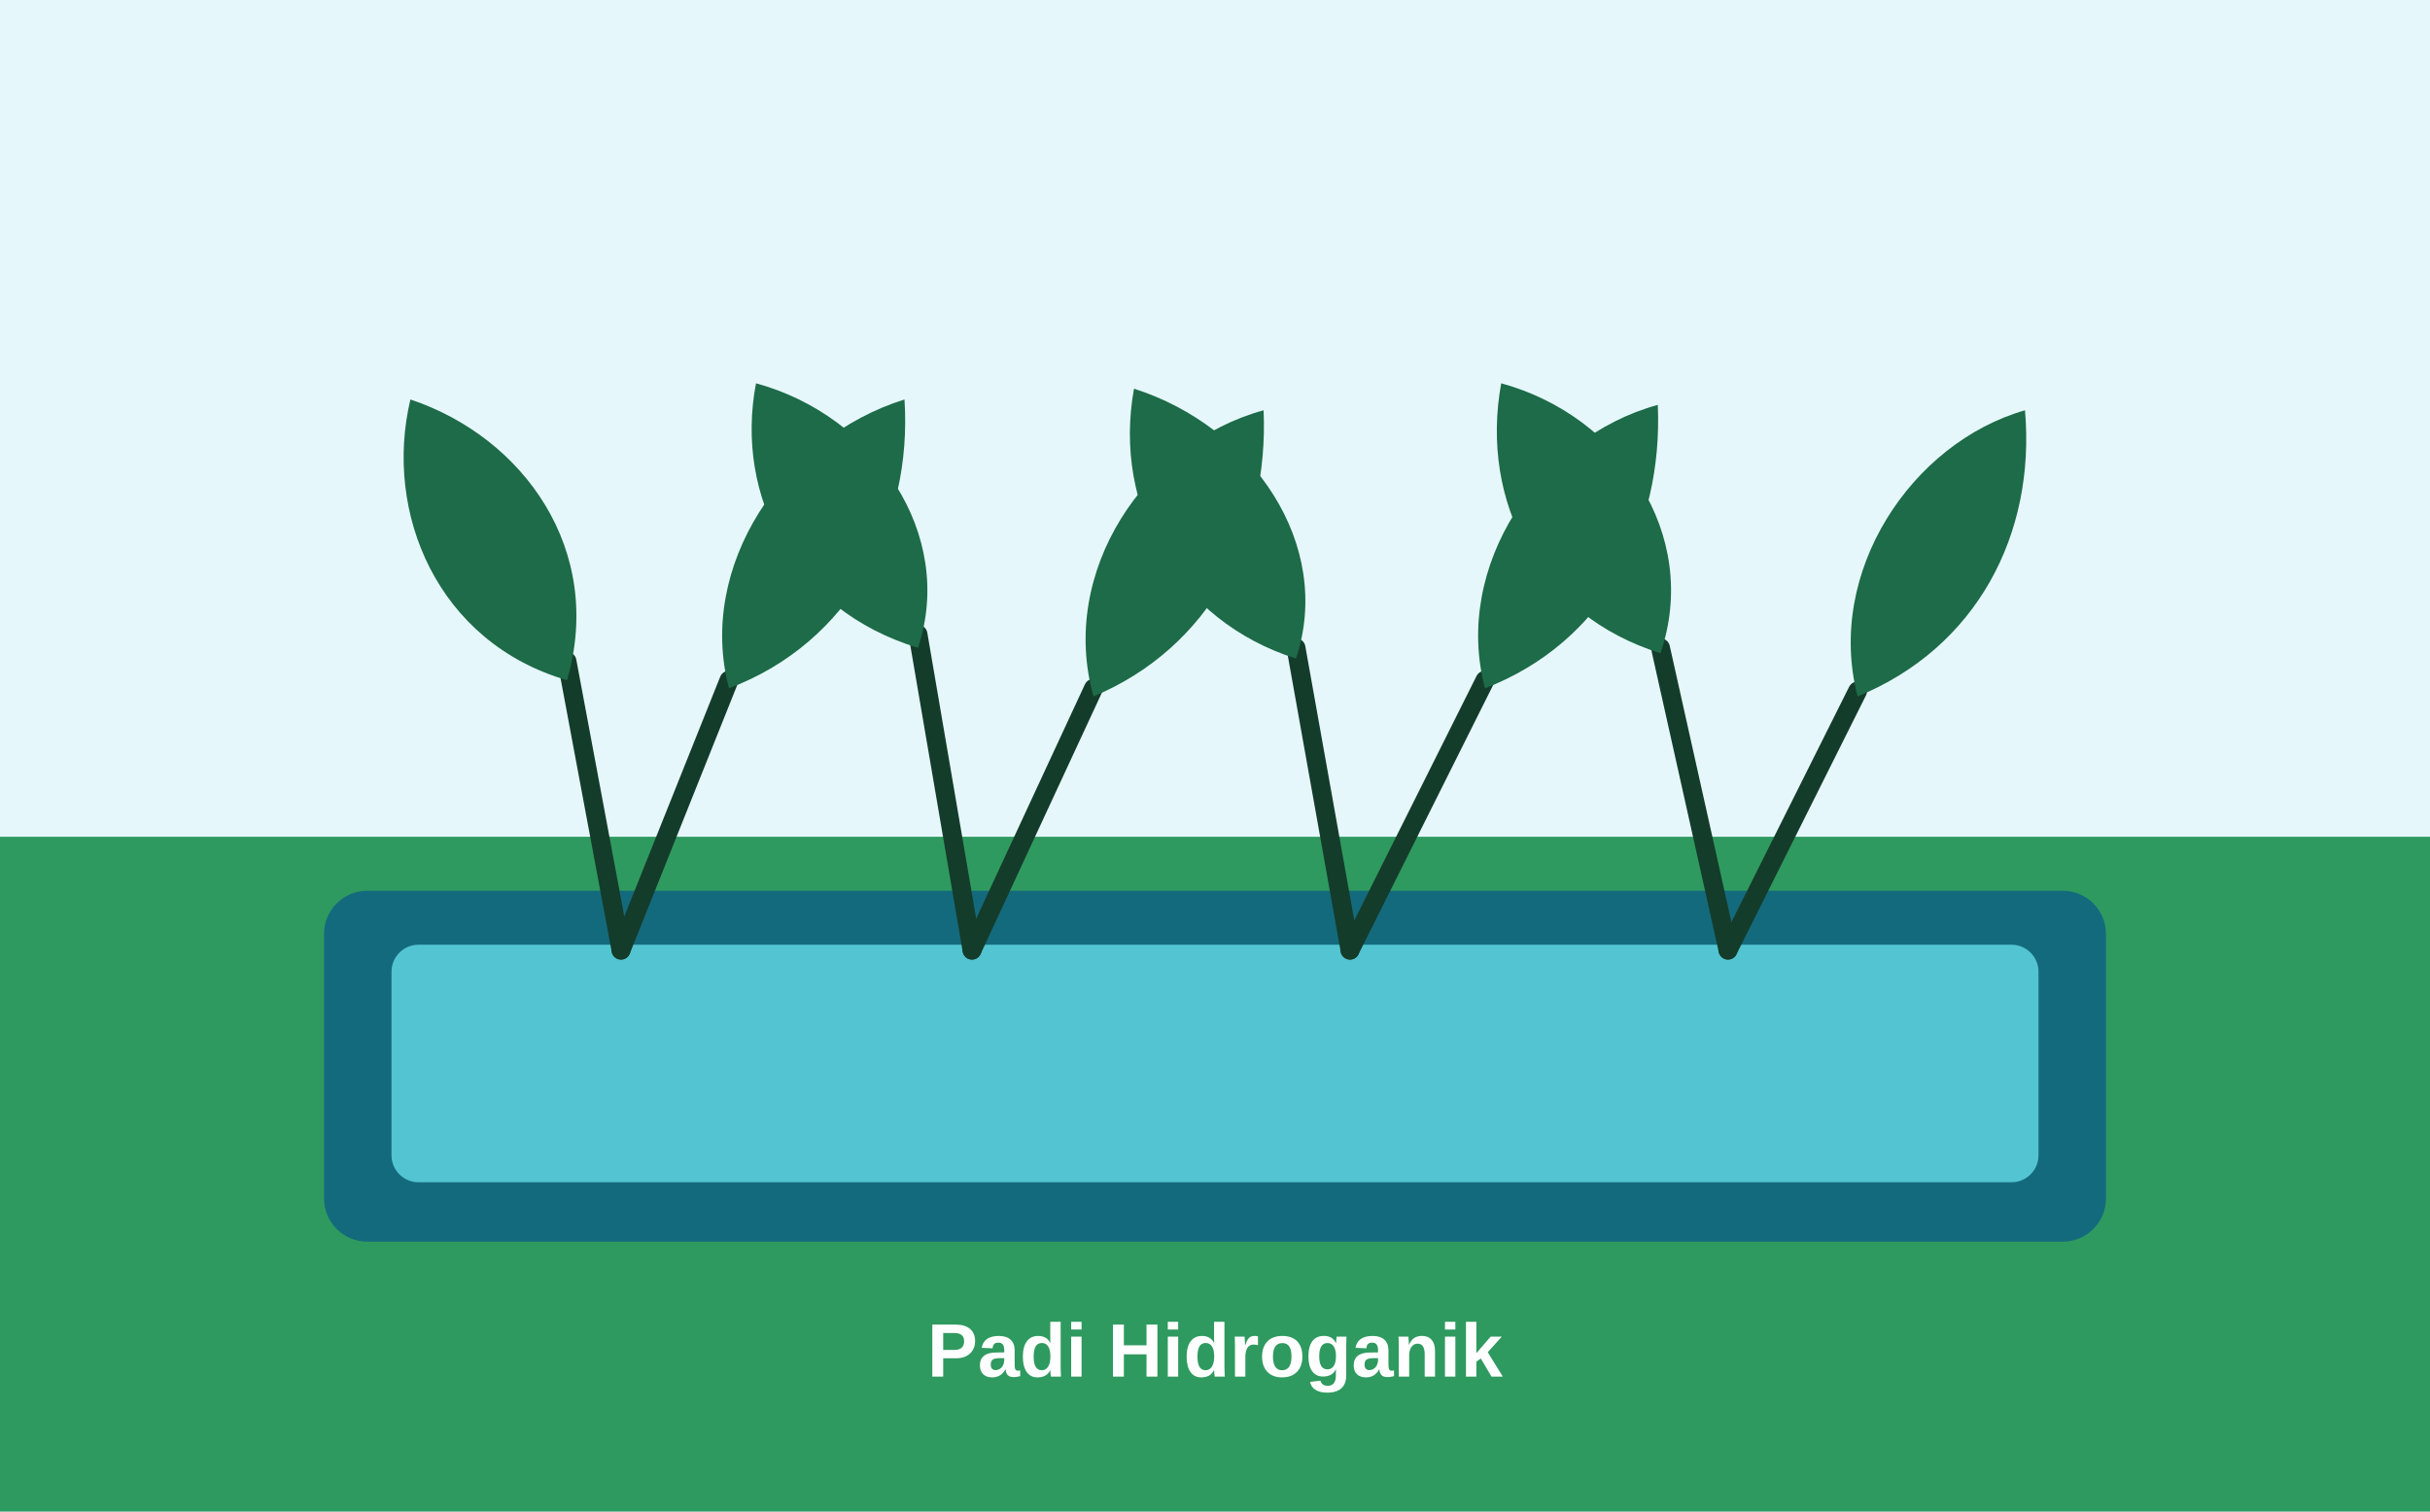
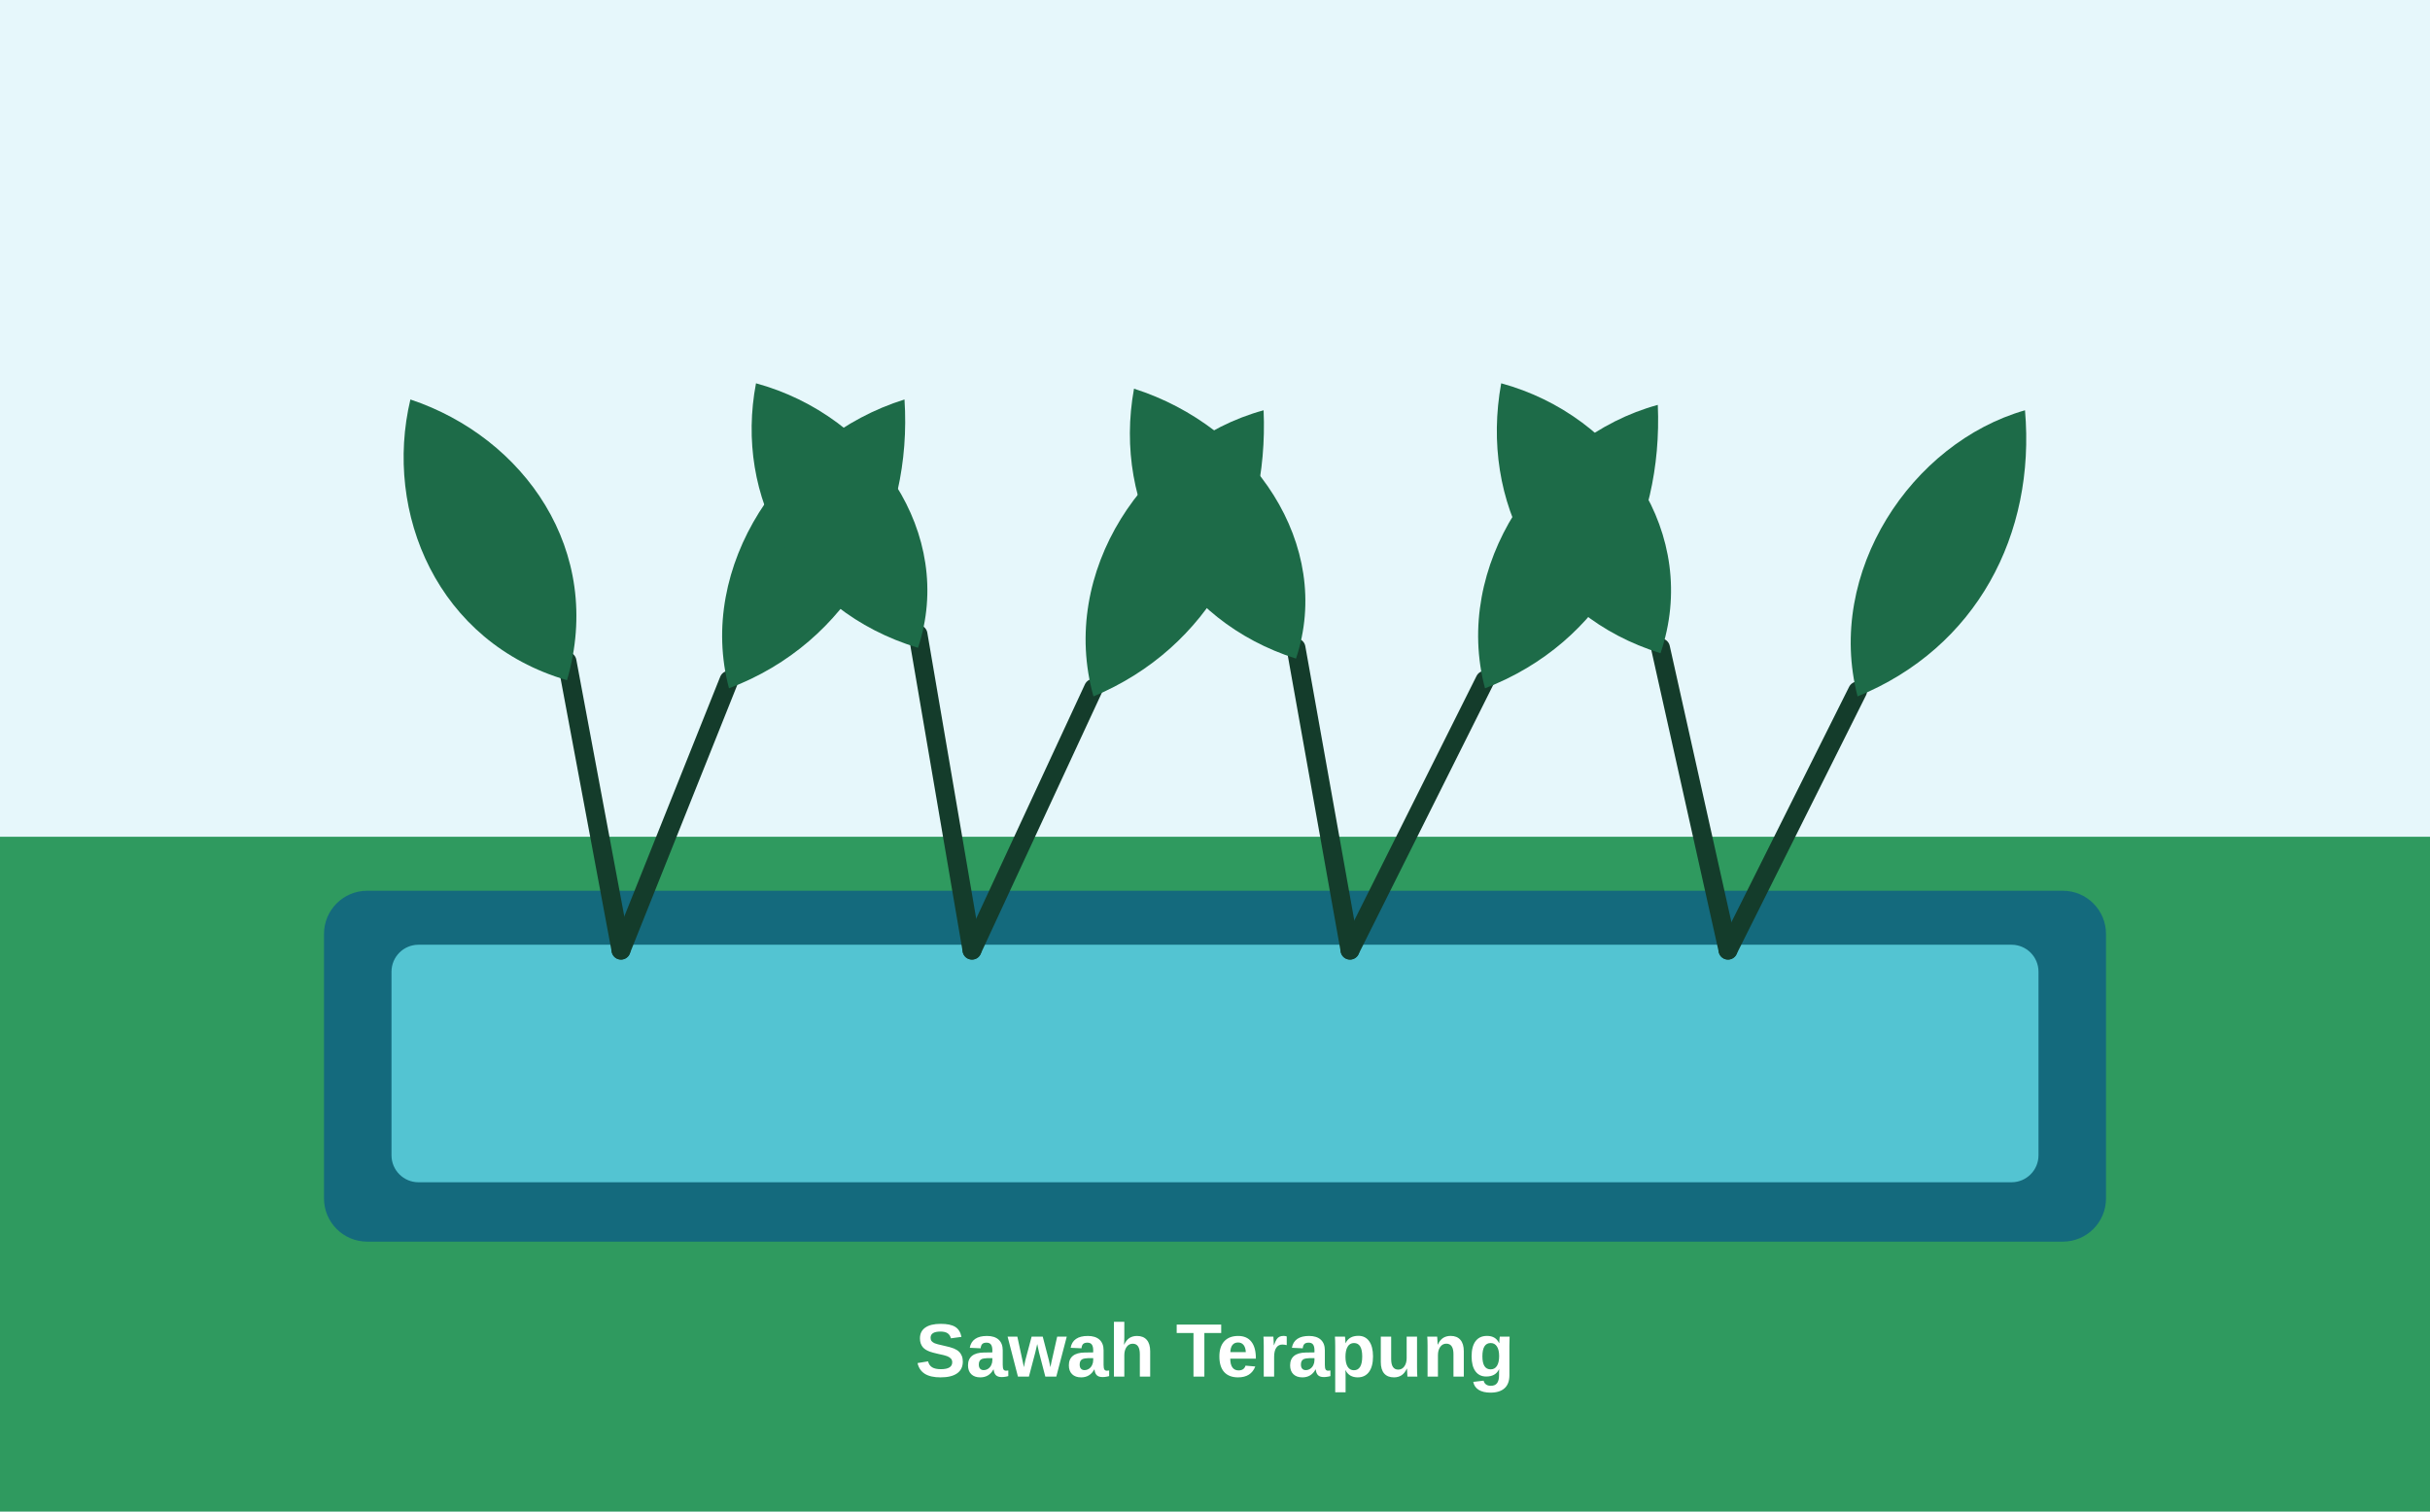
<svg xmlns="http://www.w3.org/2000/svg" width="900" height="560" viewBox="0 0 900 560" role="img" aria-labelledby="title desc">
  <rect width="900" height="560" fill="#e6f7fb" />
  <rect y="310" width="900" height="250" fill="#2f9a5f" />
  <rect x="120" y="330" width="660" height="130" rx="16" fill="#146a7d" />
  <rect x="145" y="350" width="610" height="88" rx="10" fill="#53c4d2" />
  <g stroke="#143c2b" stroke-width="7" stroke-linecap="round">
    <path d="M230 352 L210 245" />
    <path d="M230 352 L270 252" />
    <path d="M360 352 L340 235" />
    <path d="M360 352 L405 255" />
    <path d="M500 352 L480 240" />
    <path d="M500 352 L550 252" />
    <path d="M640 352 L615 240" />
    <path d="M640 352 L688 256" />
  </g>
  <g fill="#1d6b48">
    <path d="M210 252 C162 238 142 190 152 148 C194 162 224 204 210 252 Z" />
    <path d="M270 255 C315 238 338 194 335 148 C290 162 258 210 270 255 Z" />
    <path d="M340 240 C294 226 272 184 280 142 C324 154 354 198 340 240 Z" />
    <path d="M405 258 C448 240 470 198 468 152 C424 164 392 212 405 258 Z" />
    <path d="M480 244 C436 230 412 188 420 144 C464 158 494 202 480 244 Z" />
    <path d="M550 255 C594 238 616 196 614 150 C570 162 538 210 550 255 Z" />
    <path d="M615 242 C570 228 548 186 556 142 C600 154 630 198 615 242 Z" />
    <path d="M688 258 C732 240 754 198 750 152 C708 164 676 212 688 258 Z" />
  </g>
-   <text x="450" y="510" fill="#ffffff" font-family="Arial, Helvetica, sans-serif" font-size="28" font-weight="700" text-anchor="middle">Padi Hidroganik</text>
+   <text x="450" y="510" fill="#ffffff" font-family="Arial, Helvetica, sans-serif" font-size="28" font-weight="700" text-anchor="middle">Sawah Terapung</text>
</svg>
